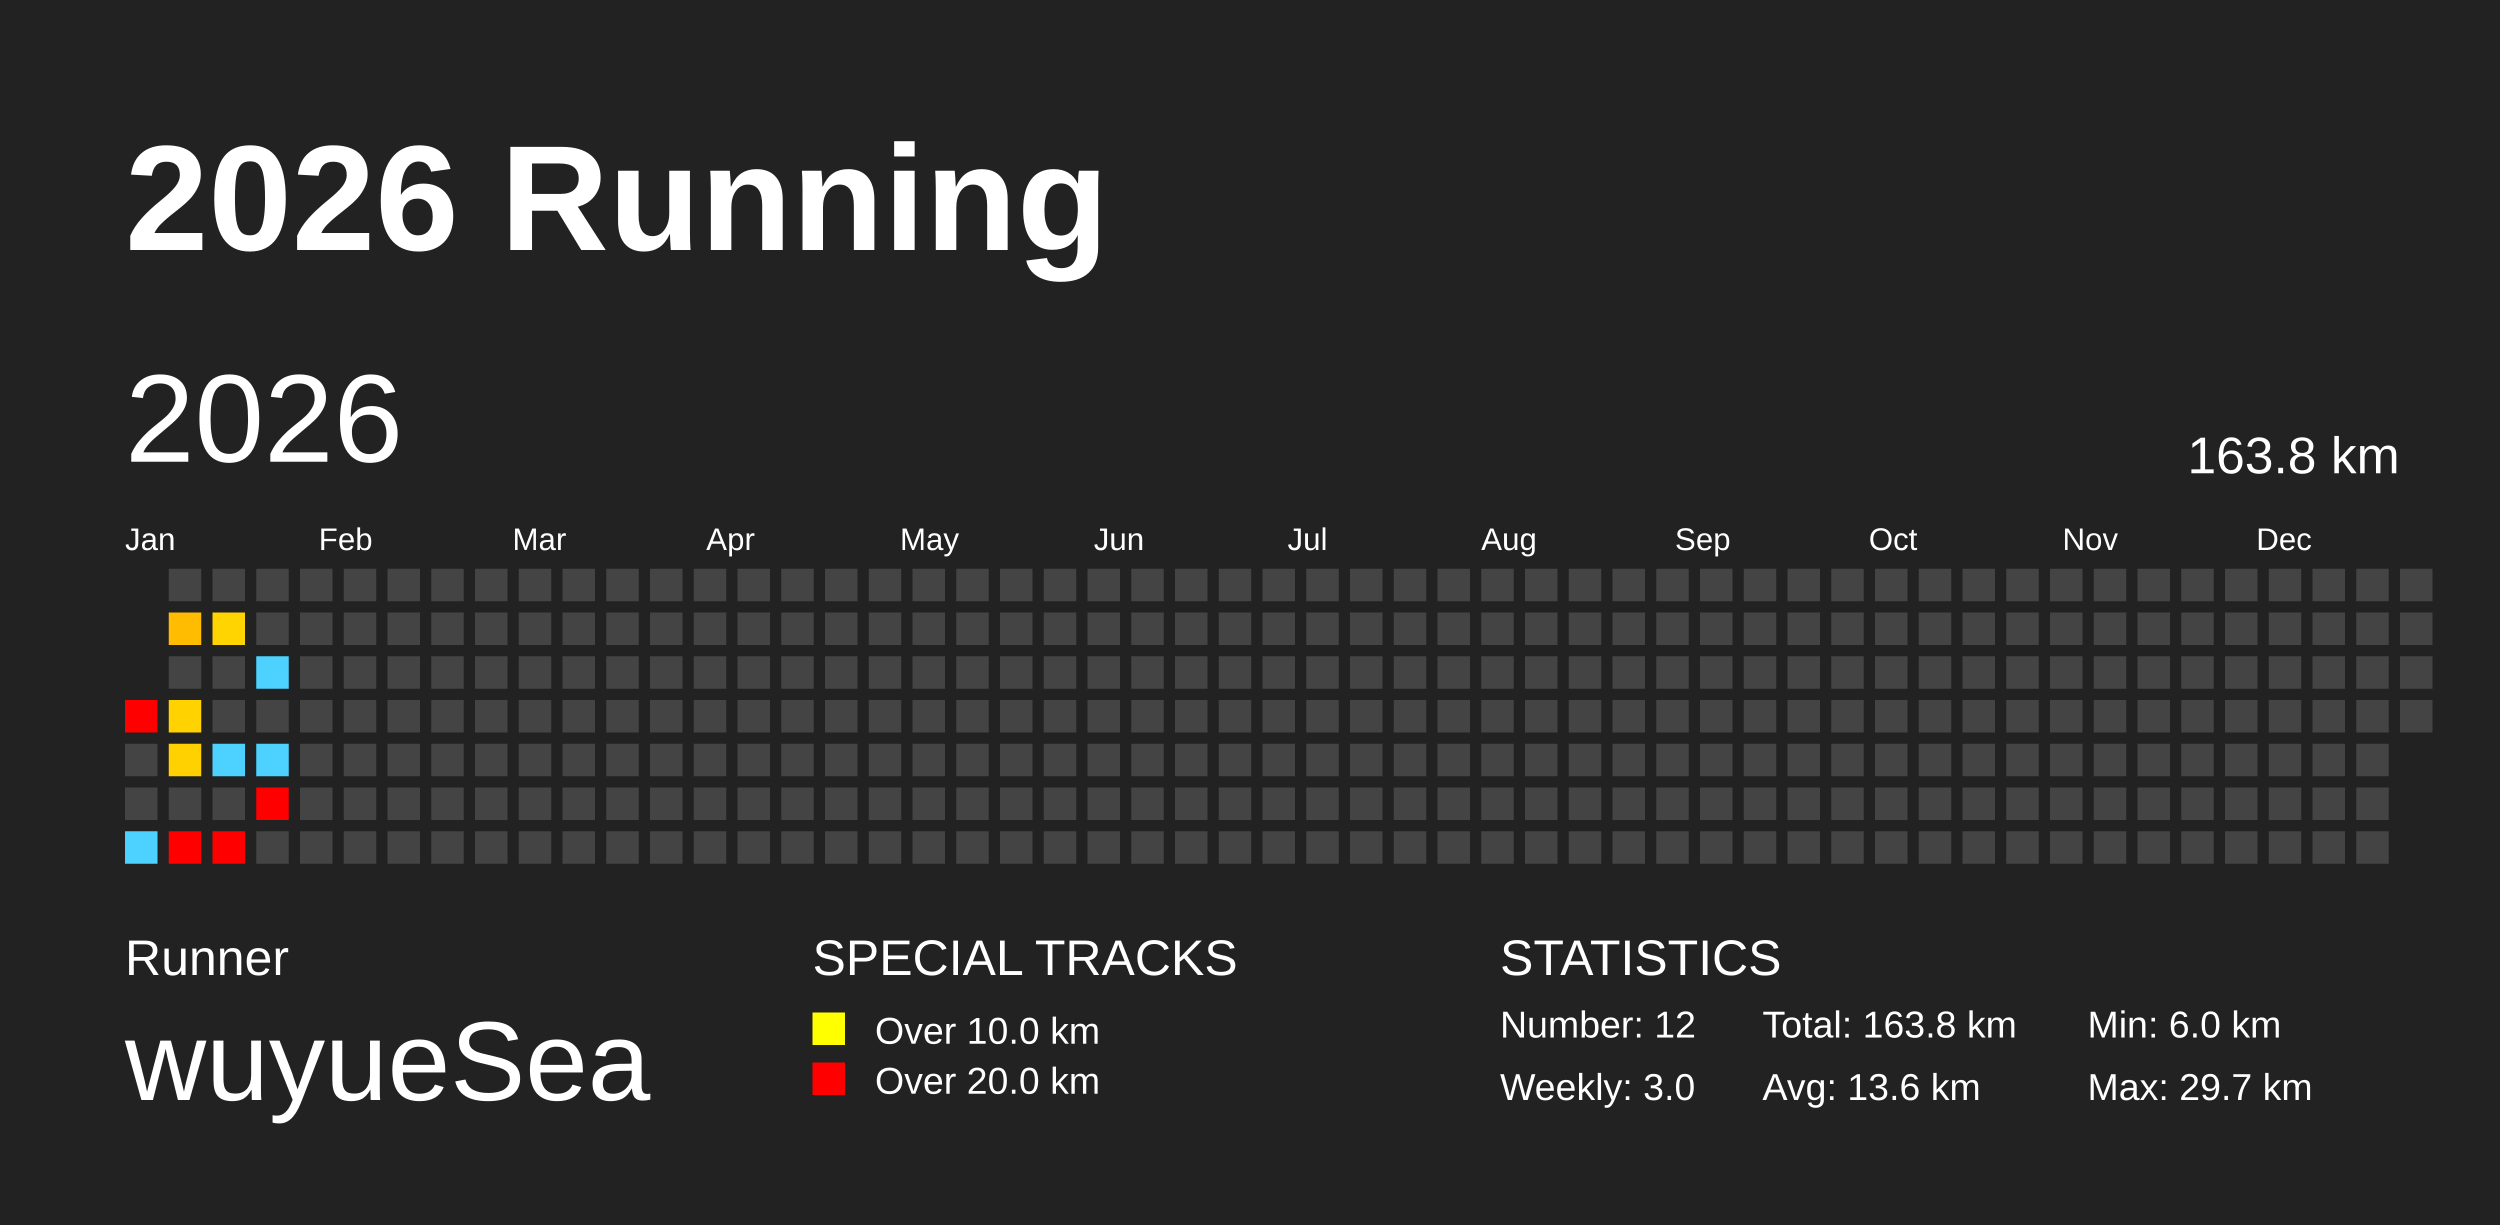
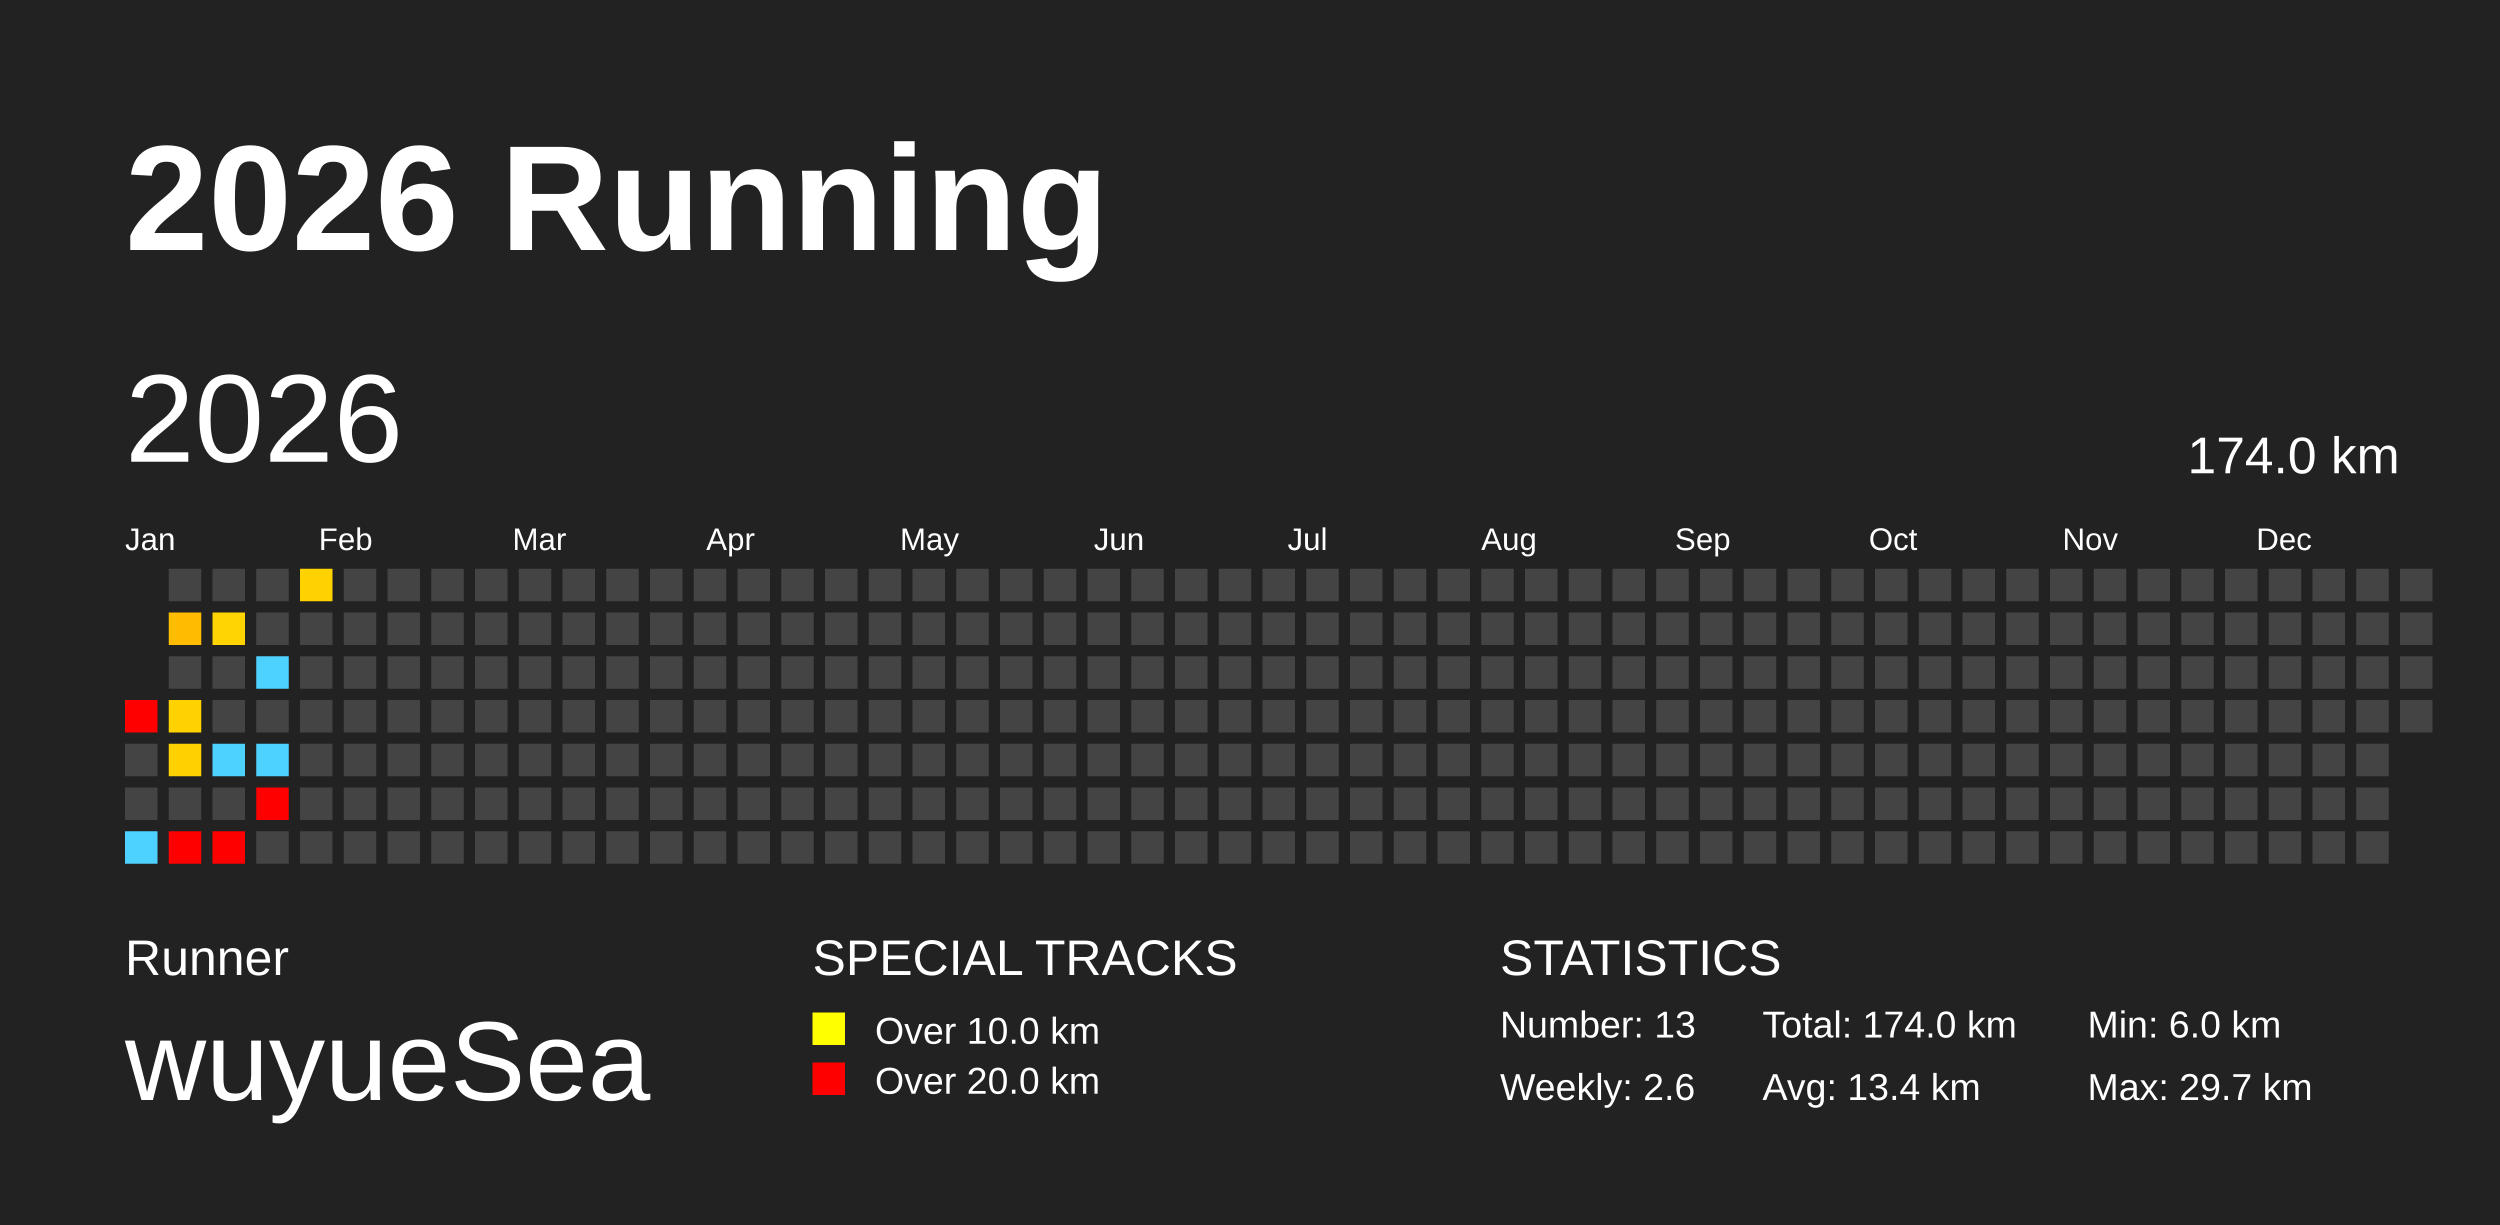
<svg xmlns="http://www.w3.org/2000/svg" baseProfile="full" height="98mm" version="1.1" viewBox="0,0,200,98" width="200mm">
  <defs />
  <rect fill="#222222" height="98" width="200" x="0" y="0" />
  <text fill="#FFFFFF" style="font-size:12px; font-family:Arial; font-weight:bold;" x="10" y="20">2026 Running</text>
  <text fill="#FFFFFF" style="font-size:4px; font-family:Arial" x="10" y="78">Runner</text>
  <text fill="#FFFFFF" style="font-size:9px; font-family:Arial" x="10" y="88">wuyueSea</text>
  <text fill="#FFFFFF" style="font-size:4px; font-family:Arial" x="65" y="78">SPECIAL TRACKS</text>
  <rect fill="yellow" height="2.6" width="2.6" x="65" y="81" />
  <text fill="#FFFFFF" style="font-size:3px; font-family:Arial" x="70" y="83.5">Over 10.0 km</text>
  <rect fill="red" height="2.6" width="2.6" x="65" y="85" />
  <text fill="#FFFFFF" style="font-size:3px; font-family:Arial" x="70" y="87.5">Over 20.0 km</text>
  <text fill="#FFFFFF" style="font-size:4px; font-family:Arial" x="120" y="78">STATISTICS</text>
-   <text fill="#FFFFFF" style="font-size:3px; font-family:Arial" x="120" y="83">Number: 12</text>
-   <text fill="#FFFFFF" style="font-size:3px; font-family:Arial" x="120" y="88">Weekly: 3.0</text>
-   <text fill="#FFFFFF" style="font-size:3px; font-family:Arial" x="141" y="83">Total: 163.8 km</text>
-   <text fill="#FFFFFF" style="font-size:3px; font-family:Arial" x="141" y="88">Avg: 13.6 km</text>
+   <text fill="#FFFFFF" style="font-size:3px; font-family:Arial" x="120" y="83">Number: 13</text>
+   <text fill="#FFFFFF" style="font-size:3px; font-family:Arial" x="120" y="88">Weekly: 2.6</text>
+   <text fill="#FFFFFF" style="font-size:3px; font-family:Arial" x="141" y="83">Total: 174.0 km</text>
+   <text fill="#FFFFFF" style="font-size:3px; font-family:Arial" x="141" y="88">Avg: 13.4 km</text>
  <text fill="#FFFFFF" style="font-size:3px; font-family:Arial" x="167" y="83">Min: 6.0 km</text>
  <text fill="#FFFFFF" style="font-size:3px; font-family:Arial" x="167" y="88">Max: 29.7 km</text>
  <text dominant-baseline="hanging" fill="#FFFFFF" style="font-size:10.0px; font-family:Arial;" x="10" y="30">2026</text>
-   <text dominant-baseline="hanging" fill="#FFFFFF" style="font-size:4.125px; font-family:Arial;" x="175" y="35">163.8 km</text>
+   <text dominant-baseline="hanging" fill="#FFFFFF" style="font-size:4.125px; font-family:Arial;" x="175" y="35">174.0 km</text>
  <text fill="#FFFFFF" style="font-size:2.5px; font-family:Arial" x="10.0" y="44">Jan</text>
  <text fill="#FFFFFF" style="font-size:2.5px; font-family:Arial" x="25.5" y="44">Feb</text>
  <text fill="#FFFFFF" style="font-size:2.5px; font-family:Arial" x="41.0" y="44">Mar</text>
  <text fill="#FFFFFF" style="font-size:2.5px; font-family:Arial" x="56.5" y="44">Apr</text>
  <text fill="#FFFFFF" style="font-size:2.5px; font-family:Arial" x="72.0" y="44">May</text>
  <text fill="#FFFFFF" style="font-size:2.5px; font-family:Arial" x="87.5" y="44">Jun</text>
  <text fill="#FFFFFF" style="font-size:2.5px; font-family:Arial" x="103.0" y="44">Jul</text>
  <text fill="#FFFFFF" style="font-size:2.5px; font-family:Arial" x="118.5" y="44">Aug</text>
  <text fill="#FFFFFF" style="font-size:2.5px; font-family:Arial" x="134.0" y="44">Sep</text>
  <text fill="#FFFFFF" style="font-size:2.5px; font-family:Arial" x="149.5" y="44">Oct</text>
  <text fill="#FFFFFF" style="font-size:2.5px; font-family:Arial" x="165.0" y="44">Nov</text>
  <text fill="#FFFFFF" style="font-size:2.5px; font-family:Arial" x="180.5" y="44">Dec</text>
  <rect fill="red" height="2.6" width="2.6" x="10.0" y="56.0" />
  <rect fill="#444444" height="2.6" width="2.6" x="10.0" y="59.5" />
  <rect fill="#444444" height="2.6" width="2.6" x="10.0" y="63.0" />
  <rect fill="#4dd2ff" height="2.6" width="2.6" x="10.0" y="66.5" />
  <rect fill="#444444" height="2.6" width="2.6" x="13.5" y="45.5" />
  <rect fill="#ffbc00" height="2.6" width="2.6" x="13.5" y="49.0" />
  <rect fill="#444444" height="2.6" width="2.6" x="13.5" y="52.5" />
  <rect fill="#ffd200" height="2.6" width="2.6" x="13.5" y="56.0" />
  <rect fill="#ffd100" height="2.6" width="2.6" x="13.5" y="59.5" />
  <rect fill="#444444" height="2.6" width="2.6" x="13.5" y="63.0" />
  <rect fill="red" height="2.6" width="2.6" x="13.5" y="66.5" />
  <rect fill="#444444" height="2.6" width="2.6" x="17.0" y="45.5" />
  <rect fill="#ffd400" height="2.6" width="2.6" x="17.0" y="49.0" />
  <rect fill="#444444" height="2.6" width="2.6" x="17.0" y="52.5" />
  <rect fill="#444444" height="2.6" width="2.6" x="17.0" y="56.0" />
  <rect fill="#4dd2ff" height="2.6" width="2.6" x="17.0" y="59.5" />
  <rect fill="#444444" height="2.6" width="2.6" x="17.0" y="63.0" />
  <rect fill="red" height="2.6" width="2.6" x="17.0" y="66.5" />
  <rect fill="#444444" height="2.6" width="2.6" x="20.5" y="45.5" />
  <rect fill="#444444" height="2.6" width="2.6" x="20.5" y="49.0" />
  <rect fill="#4dd2ff" height="2.6" width="2.6" x="20.5" y="52.5" />
  <rect fill="#444444" height="2.6" width="2.6" x="20.5" y="56.0" />
  <rect fill="#4dd2ff" height="2.6" width="2.6" x="20.5" y="59.5" />
  <rect fill="red" height="2.6" width="2.6" x="20.5" y="63.0" />
  <rect fill="#444444" height="2.6" width="2.6" x="20.5" y="66.5" />
-   <rect fill="#444444" height="2.6" width="2.6" x="24.0" y="45.5" />
+   <rect fill="#ffd200" height="2.6" width="2.6" x="24.0" y="45.5" />
  <rect fill="#444444" height="2.6" width="2.6" x="24.0" y="49.0" />
  <rect fill="#444444" height="2.6" width="2.6" x="24.0" y="52.5" />
  <rect fill="#444444" height="2.6" width="2.6" x="24.0" y="56.0" />
  <rect fill="#444444" height="2.6" width="2.6" x="24.0" y="59.5" />
  <rect fill="#444444" height="2.6" width="2.6" x="24.0" y="63.0" />
  <rect fill="#444444" height="2.6" width="2.6" x="24.0" y="66.5" />
  <rect fill="#444444" height="2.6" width="2.6" x="27.5" y="45.5" />
  <rect fill="#444444" height="2.6" width="2.6" x="27.5" y="49.0" />
  <rect fill="#444444" height="2.6" width="2.6" x="27.5" y="52.5" />
  <rect fill="#444444" height="2.6" width="2.6" x="27.5" y="56.0" />
  <rect fill="#444444" height="2.6" width="2.6" x="27.5" y="59.5" />
  <rect fill="#444444" height="2.6" width="2.6" x="27.5" y="63.0" />
  <rect fill="#444444" height="2.6" width="2.6" x="27.5" y="66.5" />
  <rect fill="#444444" height="2.6" width="2.6" x="31.0" y="45.5" />
  <rect fill="#444444" height="2.6" width="2.6" x="31.0" y="49.0" />
  <rect fill="#444444" height="2.6" width="2.6" x="31.0" y="52.5" />
  <rect fill="#444444" height="2.6" width="2.6" x="31.0" y="56.0" />
  <rect fill="#444444" height="2.6" width="2.6" x="31.0" y="59.5" />
  <rect fill="#444444" height="2.6" width="2.6" x="31.0" y="63.0" />
  <rect fill="#444444" height="2.6" width="2.6" x="31.0" y="66.5" />
  <rect fill="#444444" height="2.6" width="2.6" x="34.5" y="45.5" />
  <rect fill="#444444" height="2.6" width="2.6" x="34.5" y="49.0" />
  <rect fill="#444444" height="2.6" width="2.6" x="34.5" y="52.5" />
  <rect fill="#444444" height="2.6" width="2.6" x="34.5" y="56.0" />
  <rect fill="#444444" height="2.6" width="2.6" x="34.5" y="59.5" />
  <rect fill="#444444" height="2.6" width="2.6" x="34.5" y="63.0" />
  <rect fill="#444444" height="2.6" width="2.6" x="34.5" y="66.5" />
  <rect fill="#444444" height="2.6" width="2.6" x="38.0" y="45.5" />
  <rect fill="#444444" height="2.6" width="2.6" x="38.0" y="49.0" />
  <rect fill="#444444" height="2.6" width="2.6" x="38.0" y="52.5" />
  <rect fill="#444444" height="2.6" width="2.6" x="38.0" y="56.0" />
  <rect fill="#444444" height="2.6" width="2.6" x="38.0" y="59.5" />
  <rect fill="#444444" height="2.6" width="2.6" x="38.0" y="63.0" />
  <rect fill="#444444" height="2.6" width="2.6" x="38.0" y="66.5" />
  <rect fill="#444444" height="2.6" width="2.6" x="41.5" y="45.5" />
  <rect fill="#444444" height="2.6" width="2.6" x="41.5" y="49.0" />
  <rect fill="#444444" height="2.6" width="2.6" x="41.5" y="52.5" />
  <rect fill="#444444" height="2.6" width="2.6" x="41.5" y="56.0" />
  <rect fill="#444444" height="2.6" width="2.6" x="41.5" y="59.5" />
  <rect fill="#444444" height="2.6" width="2.6" x="41.5" y="63.0" />
  <rect fill="#444444" height="2.6" width="2.6" x="41.5" y="66.5" />
  <rect fill="#444444" height="2.6" width="2.6" x="45.0" y="45.5" />
  <rect fill="#444444" height="2.6" width="2.6" x="45.0" y="49.0" />
  <rect fill="#444444" height="2.6" width="2.6" x="45.0" y="52.5" />
  <rect fill="#444444" height="2.6" width="2.6" x="45.0" y="56.0" />
  <rect fill="#444444" height="2.6" width="2.6" x="45.0" y="59.5" />
  <rect fill="#444444" height="2.6" width="2.6" x="45.0" y="63.0" />
  <rect fill="#444444" height="2.6" width="2.6" x="45.0" y="66.5" />
  <rect fill="#444444" height="2.6" width="2.6" x="48.5" y="45.5" />
  <rect fill="#444444" height="2.6" width="2.6" x="48.5" y="49.0" />
  <rect fill="#444444" height="2.6" width="2.6" x="48.5" y="52.5" />
  <rect fill="#444444" height="2.6" width="2.6" x="48.5" y="56.0" />
  <rect fill="#444444" height="2.6" width="2.6" x="48.5" y="59.5" />
  <rect fill="#444444" height="2.6" width="2.6" x="48.5" y="63.0" />
  <rect fill="#444444" height="2.6" width="2.6" x="48.5" y="66.5" />
  <rect fill="#444444" height="2.6" width="2.6" x="52.0" y="45.5" />
  <rect fill="#444444" height="2.6" width="2.6" x="52.0" y="49.0" />
  <rect fill="#444444" height="2.6" width="2.6" x="52.0" y="52.5" />
  <rect fill="#444444" height="2.6" width="2.6" x="52.0" y="56.0" />
  <rect fill="#444444" height="2.6" width="2.6" x="52.0" y="59.5" />
  <rect fill="#444444" height="2.6" width="2.6" x="52.0" y="63.0" />
  <rect fill="#444444" height="2.6" width="2.6" x="52.0" y="66.5" />
  <rect fill="#444444" height="2.6" width="2.6" x="55.5" y="45.5" />
  <rect fill="#444444" height="2.6" width="2.6" x="55.5" y="49.0" />
  <rect fill="#444444" height="2.6" width="2.6" x="55.5" y="52.5" />
  <rect fill="#444444" height="2.6" width="2.6" x="55.5" y="56.0" />
  <rect fill="#444444" height="2.6" width="2.6" x="55.5" y="59.5" />
  <rect fill="#444444" height="2.6" width="2.6" x="55.5" y="63.0" />
  <rect fill="#444444" height="2.6" width="2.6" x="55.5" y="66.5" />
  <rect fill="#444444" height="2.6" width="2.6" x="59.0" y="45.5" />
  <rect fill="#444444" height="2.6" width="2.6" x="59.0" y="49.0" />
  <rect fill="#444444" height="2.6" width="2.6" x="59.0" y="52.5" />
  <rect fill="#444444" height="2.6" width="2.6" x="59.0" y="56.0" />
  <rect fill="#444444" height="2.6" width="2.6" x="59.0" y="59.5" />
  <rect fill="#444444" height="2.6" width="2.6" x="59.0" y="63.0" />
  <rect fill="#444444" height="2.6" width="2.6" x="59.0" y="66.5" />
  <rect fill="#444444" height="2.6" width="2.6" x="62.5" y="45.5" />
  <rect fill="#444444" height="2.6" width="2.6" x="62.5" y="49.0" />
  <rect fill="#444444" height="2.6" width="2.6" x="62.5" y="52.5" />
  <rect fill="#444444" height="2.6" width="2.6" x="62.5" y="56.0" />
  <rect fill="#444444" height="2.6" width="2.6" x="62.5" y="59.5" />
  <rect fill="#444444" height="2.6" width="2.6" x="62.5" y="63.0" />
  <rect fill="#444444" height="2.6" width="2.6" x="62.5" y="66.5" />
  <rect fill="#444444" height="2.6" width="2.6" x="66.0" y="45.5" />
  <rect fill="#444444" height="2.6" width="2.6" x="66.0" y="49.0" />
  <rect fill="#444444" height="2.6" width="2.6" x="66.0" y="52.5" />
  <rect fill="#444444" height="2.6" width="2.6" x="66.0" y="56.0" />
  <rect fill="#444444" height="2.6" width="2.6" x="66.0" y="59.5" />
  <rect fill="#444444" height="2.6" width="2.6" x="66.0" y="63.0" />
  <rect fill="#444444" height="2.6" width="2.6" x="66.0" y="66.5" />
  <rect fill="#444444" height="2.6" width="2.6" x="69.5" y="45.5" />
  <rect fill="#444444" height="2.6" width="2.6" x="69.5" y="49.0" />
  <rect fill="#444444" height="2.6" width="2.6" x="69.5" y="52.5" />
  <rect fill="#444444" height="2.6" width="2.6" x="69.5" y="56.0" />
  <rect fill="#444444" height="2.6" width="2.6" x="69.5" y="59.5" />
  <rect fill="#444444" height="2.6" width="2.6" x="69.5" y="63.0" />
  <rect fill="#444444" height="2.6" width="2.6" x="69.5" y="66.5" />
  <rect fill="#444444" height="2.6" width="2.6" x="73.0" y="45.5" />
  <rect fill="#444444" height="2.6" width="2.6" x="73.0" y="49.0" />
  <rect fill="#444444" height="2.6" width="2.6" x="73.0" y="52.5" />
  <rect fill="#444444" height="2.6" width="2.6" x="73.0" y="56.0" />
  <rect fill="#444444" height="2.6" width="2.6" x="73.0" y="59.5" />
  <rect fill="#444444" height="2.6" width="2.6" x="73.0" y="63.0" />
  <rect fill="#444444" height="2.6" width="2.6" x="73.0" y="66.5" />
  <rect fill="#444444" height="2.6" width="2.6" x="76.5" y="45.5" />
  <rect fill="#444444" height="2.6" width="2.6" x="76.5" y="49.0" />
  <rect fill="#444444" height="2.6" width="2.6" x="76.5" y="52.5" />
  <rect fill="#444444" height="2.6" width="2.6" x="76.5" y="56.0" />
  <rect fill="#444444" height="2.6" width="2.6" x="76.5" y="59.5" />
  <rect fill="#444444" height="2.6" width="2.6" x="76.5" y="63.0" />
  <rect fill="#444444" height="2.6" width="2.6" x="76.5" y="66.5" />
  <rect fill="#444444" height="2.6" width="2.6" x="80.0" y="45.5" />
  <rect fill="#444444" height="2.6" width="2.6" x="80.0" y="49.0" />
  <rect fill="#444444" height="2.6" width="2.6" x="80.0" y="52.5" />
  <rect fill="#444444" height="2.6" width="2.6" x="80.0" y="56.0" />
  <rect fill="#444444" height="2.6" width="2.6" x="80.0" y="59.5" />
  <rect fill="#444444" height="2.6" width="2.6" x="80.0" y="63.0" />
  <rect fill="#444444" height="2.6" width="2.6" x="80.0" y="66.5" />
  <rect fill="#444444" height="2.6" width="2.6" x="83.5" y="45.5" />
  <rect fill="#444444" height="2.6" width="2.6" x="83.5" y="49.0" />
  <rect fill="#444444" height="2.6" width="2.6" x="83.5" y="52.5" />
  <rect fill="#444444" height="2.6" width="2.6" x="83.5" y="56.0" />
  <rect fill="#444444" height="2.6" width="2.6" x="83.5" y="59.5" />
  <rect fill="#444444" height="2.6" width="2.6" x="83.5" y="63.0" />
  <rect fill="#444444" height="2.6" width="2.6" x="83.5" y="66.5" />
  <rect fill="#444444" height="2.6" width="2.6" x="87.0" y="45.5" />
  <rect fill="#444444" height="2.6" width="2.6" x="87.0" y="49.0" />
  <rect fill="#444444" height="2.6" width="2.6" x="87.0" y="52.5" />
  <rect fill="#444444" height="2.6" width="2.6" x="87.0" y="56.0" />
  <rect fill="#444444" height="2.6" width="2.6" x="87.0" y="59.5" />
  <rect fill="#444444" height="2.6" width="2.6" x="87.0" y="63.0" />
  <rect fill="#444444" height="2.6" width="2.6" x="87.0" y="66.5" />
  <rect fill="#444444" height="2.6" width="2.6" x="90.5" y="45.5" />
  <rect fill="#444444" height="2.6" width="2.6" x="90.5" y="49.0" />
  <rect fill="#444444" height="2.6" width="2.6" x="90.5" y="52.5" />
  <rect fill="#444444" height="2.6" width="2.6" x="90.5" y="56.0" />
  <rect fill="#444444" height="2.6" width="2.6" x="90.5" y="59.5" />
  <rect fill="#444444" height="2.6" width="2.6" x="90.5" y="63.0" />
  <rect fill="#444444" height="2.6" width="2.6" x="90.5" y="66.5" />
  <rect fill="#444444" height="2.6" width="2.6" x="94.0" y="45.5" />
  <rect fill="#444444" height="2.6" width="2.6" x="94.0" y="49.0" />
  <rect fill="#444444" height="2.6" width="2.6" x="94.0" y="52.5" />
  <rect fill="#444444" height="2.6" width="2.6" x="94.0" y="56.0" />
  <rect fill="#444444" height="2.6" width="2.6" x="94.0" y="59.5" />
  <rect fill="#444444" height="2.6" width="2.6" x="94.0" y="63.0" />
  <rect fill="#444444" height="2.6" width="2.6" x="94.0" y="66.5" />
  <rect fill="#444444" height="2.6" width="2.6" x="97.5" y="45.5" />
  <rect fill="#444444" height="2.6" width="2.6" x="97.5" y="49.0" />
  <rect fill="#444444" height="2.6" width="2.6" x="97.5" y="52.5" />
  <rect fill="#444444" height="2.6" width="2.6" x="97.5" y="56.0" />
  <rect fill="#444444" height="2.6" width="2.6" x="97.5" y="59.5" />
  <rect fill="#444444" height="2.6" width="2.6" x="97.5" y="63.0" />
  <rect fill="#444444" height="2.6" width="2.6" x="97.5" y="66.5" />
  <rect fill="#444444" height="2.6" width="2.6" x="101.0" y="45.5" />
  <rect fill="#444444" height="2.6" width="2.6" x="101.0" y="49.0" />
  <rect fill="#444444" height="2.6" width="2.6" x="101.0" y="52.5" />
  <rect fill="#444444" height="2.6" width="2.6" x="101.0" y="56.0" />
  <rect fill="#444444" height="2.6" width="2.6" x="101.0" y="59.5" />
  <rect fill="#444444" height="2.6" width="2.6" x="101.0" y="63.0" />
  <rect fill="#444444" height="2.6" width="2.6" x="101.0" y="66.5" />
  <rect fill="#444444" height="2.6" width="2.6" x="104.5" y="45.5" />
  <rect fill="#444444" height="2.6" width="2.6" x="104.5" y="49.0" />
  <rect fill="#444444" height="2.6" width="2.6" x="104.5" y="52.5" />
  <rect fill="#444444" height="2.6" width="2.6" x="104.5" y="56.0" />
  <rect fill="#444444" height="2.6" width="2.6" x="104.5" y="59.5" />
  <rect fill="#444444" height="2.6" width="2.6" x="104.5" y="63.0" />
  <rect fill="#444444" height="2.6" width="2.6" x="104.5" y="66.5" />
  <rect fill="#444444" height="2.6" width="2.6" x="108.0" y="45.5" />
  <rect fill="#444444" height="2.6" width="2.6" x="108.0" y="49.0" />
  <rect fill="#444444" height="2.6" width="2.6" x="108.0" y="52.5" />
  <rect fill="#444444" height="2.6" width="2.6" x="108.0" y="56.0" />
  <rect fill="#444444" height="2.6" width="2.6" x="108.0" y="59.5" />
  <rect fill="#444444" height="2.6" width="2.6" x="108.0" y="63.0" />
  <rect fill="#444444" height="2.6" width="2.6" x="108.0" y="66.5" />
  <rect fill="#444444" height="2.6" width="2.6" x="111.5" y="45.5" />
  <rect fill="#444444" height="2.6" width="2.6" x="111.5" y="49.0" />
  <rect fill="#444444" height="2.6" width="2.6" x="111.5" y="52.5" />
  <rect fill="#444444" height="2.6" width="2.6" x="111.5" y="56.0" />
  <rect fill="#444444" height="2.6" width="2.6" x="111.5" y="59.5" />
  <rect fill="#444444" height="2.6" width="2.6" x="111.5" y="63.0" />
  <rect fill="#444444" height="2.6" width="2.6" x="111.5" y="66.5" />
  <rect fill="#444444" height="2.6" width="2.6" x="115.0" y="45.5" />
  <rect fill="#444444" height="2.6" width="2.6" x="115.0" y="49.0" />
  <rect fill="#444444" height="2.6" width="2.6" x="115.0" y="52.5" />
  <rect fill="#444444" height="2.6" width="2.6" x="115.0" y="56.0" />
  <rect fill="#444444" height="2.6" width="2.6" x="115.0" y="59.5" />
  <rect fill="#444444" height="2.6" width="2.6" x="115.0" y="63.0" />
  <rect fill="#444444" height="2.6" width="2.6" x="115.0" y="66.5" />
  <rect fill="#444444" height="2.6" width="2.6" x="118.5" y="45.5" />
  <rect fill="#444444" height="2.6" width="2.6" x="118.5" y="49.0" />
  <rect fill="#444444" height="2.6" width="2.6" x="118.5" y="52.5" />
  <rect fill="#444444" height="2.6" width="2.6" x="118.5" y="56.0" />
  <rect fill="#444444" height="2.6" width="2.6" x="118.5" y="59.5" />
  <rect fill="#444444" height="2.6" width="2.6" x="118.5" y="63.0" />
  <rect fill="#444444" height="2.6" width="2.6" x="118.5" y="66.5" />
  <rect fill="#444444" height="2.6" width="2.6" x="122.0" y="45.5" />
  <rect fill="#444444" height="2.6" width="2.6" x="122.0" y="49.0" />
  <rect fill="#444444" height="2.6" width="2.6" x="122.0" y="52.5" />
  <rect fill="#444444" height="2.6" width="2.6" x="122.0" y="56.0" />
  <rect fill="#444444" height="2.6" width="2.6" x="122.0" y="59.5" />
  <rect fill="#444444" height="2.6" width="2.6" x="122.0" y="63.0" />
  <rect fill="#444444" height="2.6" width="2.6" x="122.0" y="66.5" />
  <rect fill="#444444" height="2.6" width="2.6" x="125.5" y="45.5" />
  <rect fill="#444444" height="2.6" width="2.6" x="125.5" y="49.0" />
  <rect fill="#444444" height="2.6" width="2.6" x="125.5" y="52.5" />
  <rect fill="#444444" height="2.6" width="2.6" x="125.5" y="56.0" />
  <rect fill="#444444" height="2.6" width="2.6" x="125.5" y="59.5" />
  <rect fill="#444444" height="2.6" width="2.6" x="125.5" y="63.0" />
  <rect fill="#444444" height="2.6" width="2.6" x="125.5" y="66.5" />
  <rect fill="#444444" height="2.6" width="2.6" x="129.0" y="45.5" />
  <rect fill="#444444" height="2.6" width="2.6" x="129.0" y="49.0" />
  <rect fill="#444444" height="2.6" width="2.6" x="129.0" y="52.5" />
  <rect fill="#444444" height="2.6" width="2.6" x="129.0" y="56.0" />
  <rect fill="#444444" height="2.6" width="2.6" x="129.0" y="59.5" />
  <rect fill="#444444" height="2.6" width="2.6" x="129.0" y="63.0" />
  <rect fill="#444444" height="2.6" width="2.6" x="129.0" y="66.5" />
  <rect fill="#444444" height="2.6" width="2.6" x="132.5" y="45.5" />
  <rect fill="#444444" height="2.6" width="2.6" x="132.5" y="49.0" />
  <rect fill="#444444" height="2.6" width="2.6" x="132.5" y="52.5" />
  <rect fill="#444444" height="2.6" width="2.6" x="132.5" y="56.0" />
  <rect fill="#444444" height="2.6" width="2.6" x="132.5" y="59.5" />
  <rect fill="#444444" height="2.6" width="2.6" x="132.5" y="63.0" />
  <rect fill="#444444" height="2.6" width="2.6" x="132.5" y="66.5" />
  <rect fill="#444444" height="2.6" width="2.6" x="136.0" y="45.5" />
  <rect fill="#444444" height="2.6" width="2.6" x="136.0" y="49.0" />
  <rect fill="#444444" height="2.6" width="2.6" x="136.0" y="52.5" />
  <rect fill="#444444" height="2.6" width="2.6" x="136.0" y="56.0" />
  <rect fill="#444444" height="2.6" width="2.6" x="136.0" y="59.5" />
  <rect fill="#444444" height="2.6" width="2.6" x="136.0" y="63.0" />
  <rect fill="#444444" height="2.6" width="2.6" x="136.0" y="66.5" />
  <rect fill="#444444" height="2.6" width="2.6" x="139.5" y="45.5" />
  <rect fill="#444444" height="2.6" width="2.6" x="139.5" y="49.0" />
  <rect fill="#444444" height="2.6" width="2.6" x="139.5" y="52.5" />
  <rect fill="#444444" height="2.6" width="2.6" x="139.5" y="56.0" />
  <rect fill="#444444" height="2.6" width="2.6" x="139.5" y="59.5" />
  <rect fill="#444444" height="2.6" width="2.6" x="139.5" y="63.0" />
  <rect fill="#444444" height="2.6" width="2.6" x="139.5" y="66.5" />
  <rect fill="#444444" height="2.6" width="2.6" x="143.0" y="45.5" />
  <rect fill="#444444" height="2.6" width="2.6" x="143.0" y="49.0" />
  <rect fill="#444444" height="2.6" width="2.6" x="143.0" y="52.5" />
  <rect fill="#444444" height="2.6" width="2.6" x="143.0" y="56.0" />
  <rect fill="#444444" height="2.6" width="2.6" x="143.0" y="59.5" />
  <rect fill="#444444" height="2.6" width="2.6" x="143.0" y="63.0" />
  <rect fill="#444444" height="2.6" width="2.6" x="143.0" y="66.5" />
  <rect fill="#444444" height="2.6" width="2.6" x="146.5" y="45.5" />
  <rect fill="#444444" height="2.6" width="2.6" x="146.5" y="49.0" />
  <rect fill="#444444" height="2.6" width="2.6" x="146.5" y="52.5" />
  <rect fill="#444444" height="2.6" width="2.6" x="146.5" y="56.0" />
  <rect fill="#444444" height="2.6" width="2.6" x="146.5" y="59.5" />
  <rect fill="#444444" height="2.6" width="2.6" x="146.5" y="63.0" />
  <rect fill="#444444" height="2.6" width="2.6" x="146.5" y="66.5" />
  <rect fill="#444444" height="2.6" width="2.6" x="150.0" y="45.5" />
  <rect fill="#444444" height="2.6" width="2.6" x="150.0" y="49.0" />
  <rect fill="#444444" height="2.6" width="2.6" x="150.0" y="52.5" />
  <rect fill="#444444" height="2.6" width="2.6" x="150.0" y="56.0" />
  <rect fill="#444444" height="2.6" width="2.6" x="150.0" y="59.5" />
  <rect fill="#444444" height="2.6" width="2.6" x="150.0" y="63.0" />
  <rect fill="#444444" height="2.6" width="2.6" x="150.0" y="66.5" />
  <rect fill="#444444" height="2.6" width="2.6" x="153.5" y="45.5" />
  <rect fill="#444444" height="2.6" width="2.6" x="153.5" y="49.0" />
  <rect fill="#444444" height="2.6" width="2.6" x="153.5" y="52.5" />
  <rect fill="#444444" height="2.6" width="2.6" x="153.5" y="56.0" />
  <rect fill="#444444" height="2.6" width="2.6" x="153.5" y="59.5" />
  <rect fill="#444444" height="2.6" width="2.6" x="153.5" y="63.0" />
  <rect fill="#444444" height="2.6" width="2.6" x="153.5" y="66.5" />
  <rect fill="#444444" height="2.6" width="2.6" x="157.0" y="45.5" />
  <rect fill="#444444" height="2.6" width="2.6" x="157.0" y="49.0" />
  <rect fill="#444444" height="2.6" width="2.6" x="157.0" y="52.5" />
  <rect fill="#444444" height="2.6" width="2.6" x="157.0" y="56.0" />
  <rect fill="#444444" height="2.6" width="2.6" x="157.0" y="59.5" />
  <rect fill="#444444" height="2.6" width="2.6" x="157.0" y="63.0" />
  <rect fill="#444444" height="2.6" width="2.6" x="157.0" y="66.5" />
  <rect fill="#444444" height="2.6" width="2.6" x="160.5" y="45.5" />
  <rect fill="#444444" height="2.6" width="2.6" x="160.5" y="49.0" />
  <rect fill="#444444" height="2.6" width="2.6" x="160.5" y="52.5" />
  <rect fill="#444444" height="2.6" width="2.6" x="160.5" y="56.0" />
  <rect fill="#444444" height="2.6" width="2.6" x="160.5" y="59.5" />
  <rect fill="#444444" height="2.6" width="2.6" x="160.5" y="63.0" />
  <rect fill="#444444" height="2.6" width="2.6" x="160.5" y="66.5" />
  <rect fill="#444444" height="2.6" width="2.6" x="164.0" y="45.5" />
  <rect fill="#444444" height="2.6" width="2.6" x="164.0" y="49.0" />
  <rect fill="#444444" height="2.6" width="2.6" x="164.0" y="52.5" />
  <rect fill="#444444" height="2.6" width="2.6" x="164.0" y="56.0" />
  <rect fill="#444444" height="2.6" width="2.6" x="164.0" y="59.5" />
  <rect fill="#444444" height="2.6" width="2.6" x="164.0" y="63.0" />
  <rect fill="#444444" height="2.6" width="2.6" x="164.0" y="66.5" />
  <rect fill="#444444" height="2.6" width="2.6" x="167.5" y="45.5" />
  <rect fill="#444444" height="2.6" width="2.6" x="167.5" y="49.0" />
  <rect fill="#444444" height="2.6" width="2.6" x="167.5" y="52.5" />
  <rect fill="#444444" height="2.6" width="2.6" x="167.5" y="56.0" />
  <rect fill="#444444" height="2.6" width="2.6" x="167.5" y="59.5" />
  <rect fill="#444444" height="2.6" width="2.6" x="167.5" y="63.0" />
  <rect fill="#444444" height="2.6" width="2.6" x="167.5" y="66.5" />
  <rect fill="#444444" height="2.6" width="2.6" x="171.0" y="45.5" />
  <rect fill="#444444" height="2.6" width="2.6" x="171.0" y="49.0" />
  <rect fill="#444444" height="2.6" width="2.6" x="171.0" y="52.5" />
  <rect fill="#444444" height="2.6" width="2.6" x="171.0" y="56.0" />
  <rect fill="#444444" height="2.6" width="2.6" x="171.0" y="59.5" />
  <rect fill="#444444" height="2.6" width="2.6" x="171.0" y="63.0" />
  <rect fill="#444444" height="2.6" width="2.6" x="171.0" y="66.5" />
  <rect fill="#444444" height="2.6" width="2.6" x="174.5" y="45.5" />
  <rect fill="#444444" height="2.6" width="2.6" x="174.5" y="49.0" />
  <rect fill="#444444" height="2.6" width="2.6" x="174.5" y="52.5" />
  <rect fill="#444444" height="2.6" width="2.6" x="174.5" y="56.0" />
  <rect fill="#444444" height="2.6" width="2.6" x="174.5" y="59.5" />
  <rect fill="#444444" height="2.6" width="2.6" x="174.5" y="63.0" />
  <rect fill="#444444" height="2.6" width="2.6" x="174.5" y="66.5" />
  <rect fill="#444444" height="2.6" width="2.6" x="178.0" y="45.5" />
  <rect fill="#444444" height="2.6" width="2.6" x="178.0" y="49.0" />
  <rect fill="#444444" height="2.6" width="2.6" x="178.0" y="52.5" />
  <rect fill="#444444" height="2.6" width="2.6" x="178.0" y="56.0" />
  <rect fill="#444444" height="2.6" width="2.6" x="178.0" y="59.5" />
  <rect fill="#444444" height="2.6" width="2.6" x="178.0" y="63.0" />
  <rect fill="#444444" height="2.6" width="2.6" x="178.0" y="66.5" />
  <rect fill="#444444" height="2.6" width="2.6" x="181.5" y="45.5" />
  <rect fill="#444444" height="2.6" width="2.6" x="181.5" y="49.0" />
  <rect fill="#444444" height="2.6" width="2.6" x="181.5" y="52.5" />
  <rect fill="#444444" height="2.6" width="2.6" x="181.5" y="56.0" />
  <rect fill="#444444" height="2.6" width="2.6" x="181.5" y="59.5" />
  <rect fill="#444444" height="2.6" width="2.6" x="181.5" y="63.0" />
  <rect fill="#444444" height="2.6" width="2.6" x="181.5" y="66.5" />
  <rect fill="#444444" height="2.6" width="2.6" x="185.0" y="45.5" />
  <rect fill="#444444" height="2.6" width="2.6" x="185.0" y="49.0" />
  <rect fill="#444444" height="2.6" width="2.6" x="185.0" y="52.5" />
  <rect fill="#444444" height="2.6" width="2.6" x="185.0" y="56.0" />
  <rect fill="#444444" height="2.6" width="2.6" x="185.0" y="59.5" />
  <rect fill="#444444" height="2.6" width="2.6" x="185.0" y="63.0" />
  <rect fill="#444444" height="2.6" width="2.6" x="185.0" y="66.5" />
  <rect fill="#444444" height="2.6" width="2.6" x="188.5" y="45.5" />
  <rect fill="#444444" height="2.6" width="2.6" x="188.5" y="49.0" />
  <rect fill="#444444" height="2.6" width="2.6" x="188.5" y="52.5" />
  <rect fill="#444444" height="2.6" width="2.6" x="188.5" y="56.0" />
  <rect fill="#444444" height="2.6" width="2.6" x="188.5" y="59.5" />
  <rect fill="#444444" height="2.6" width="2.6" x="188.5" y="63.0" />
  <rect fill="#444444" height="2.6" width="2.6" x="188.5" y="66.5" />
  <rect fill="#444444" height="2.6" width="2.6" x="192.0" y="45.5" />
  <rect fill="#444444" height="2.6" width="2.6" x="192.0" y="49.0" />
  <rect fill="#444444" height="2.6" width="2.6" x="192.0" y="52.5" />
  <rect fill="#444444" height="2.6" width="2.6" x="192.0" y="56.0" />
</svg>
